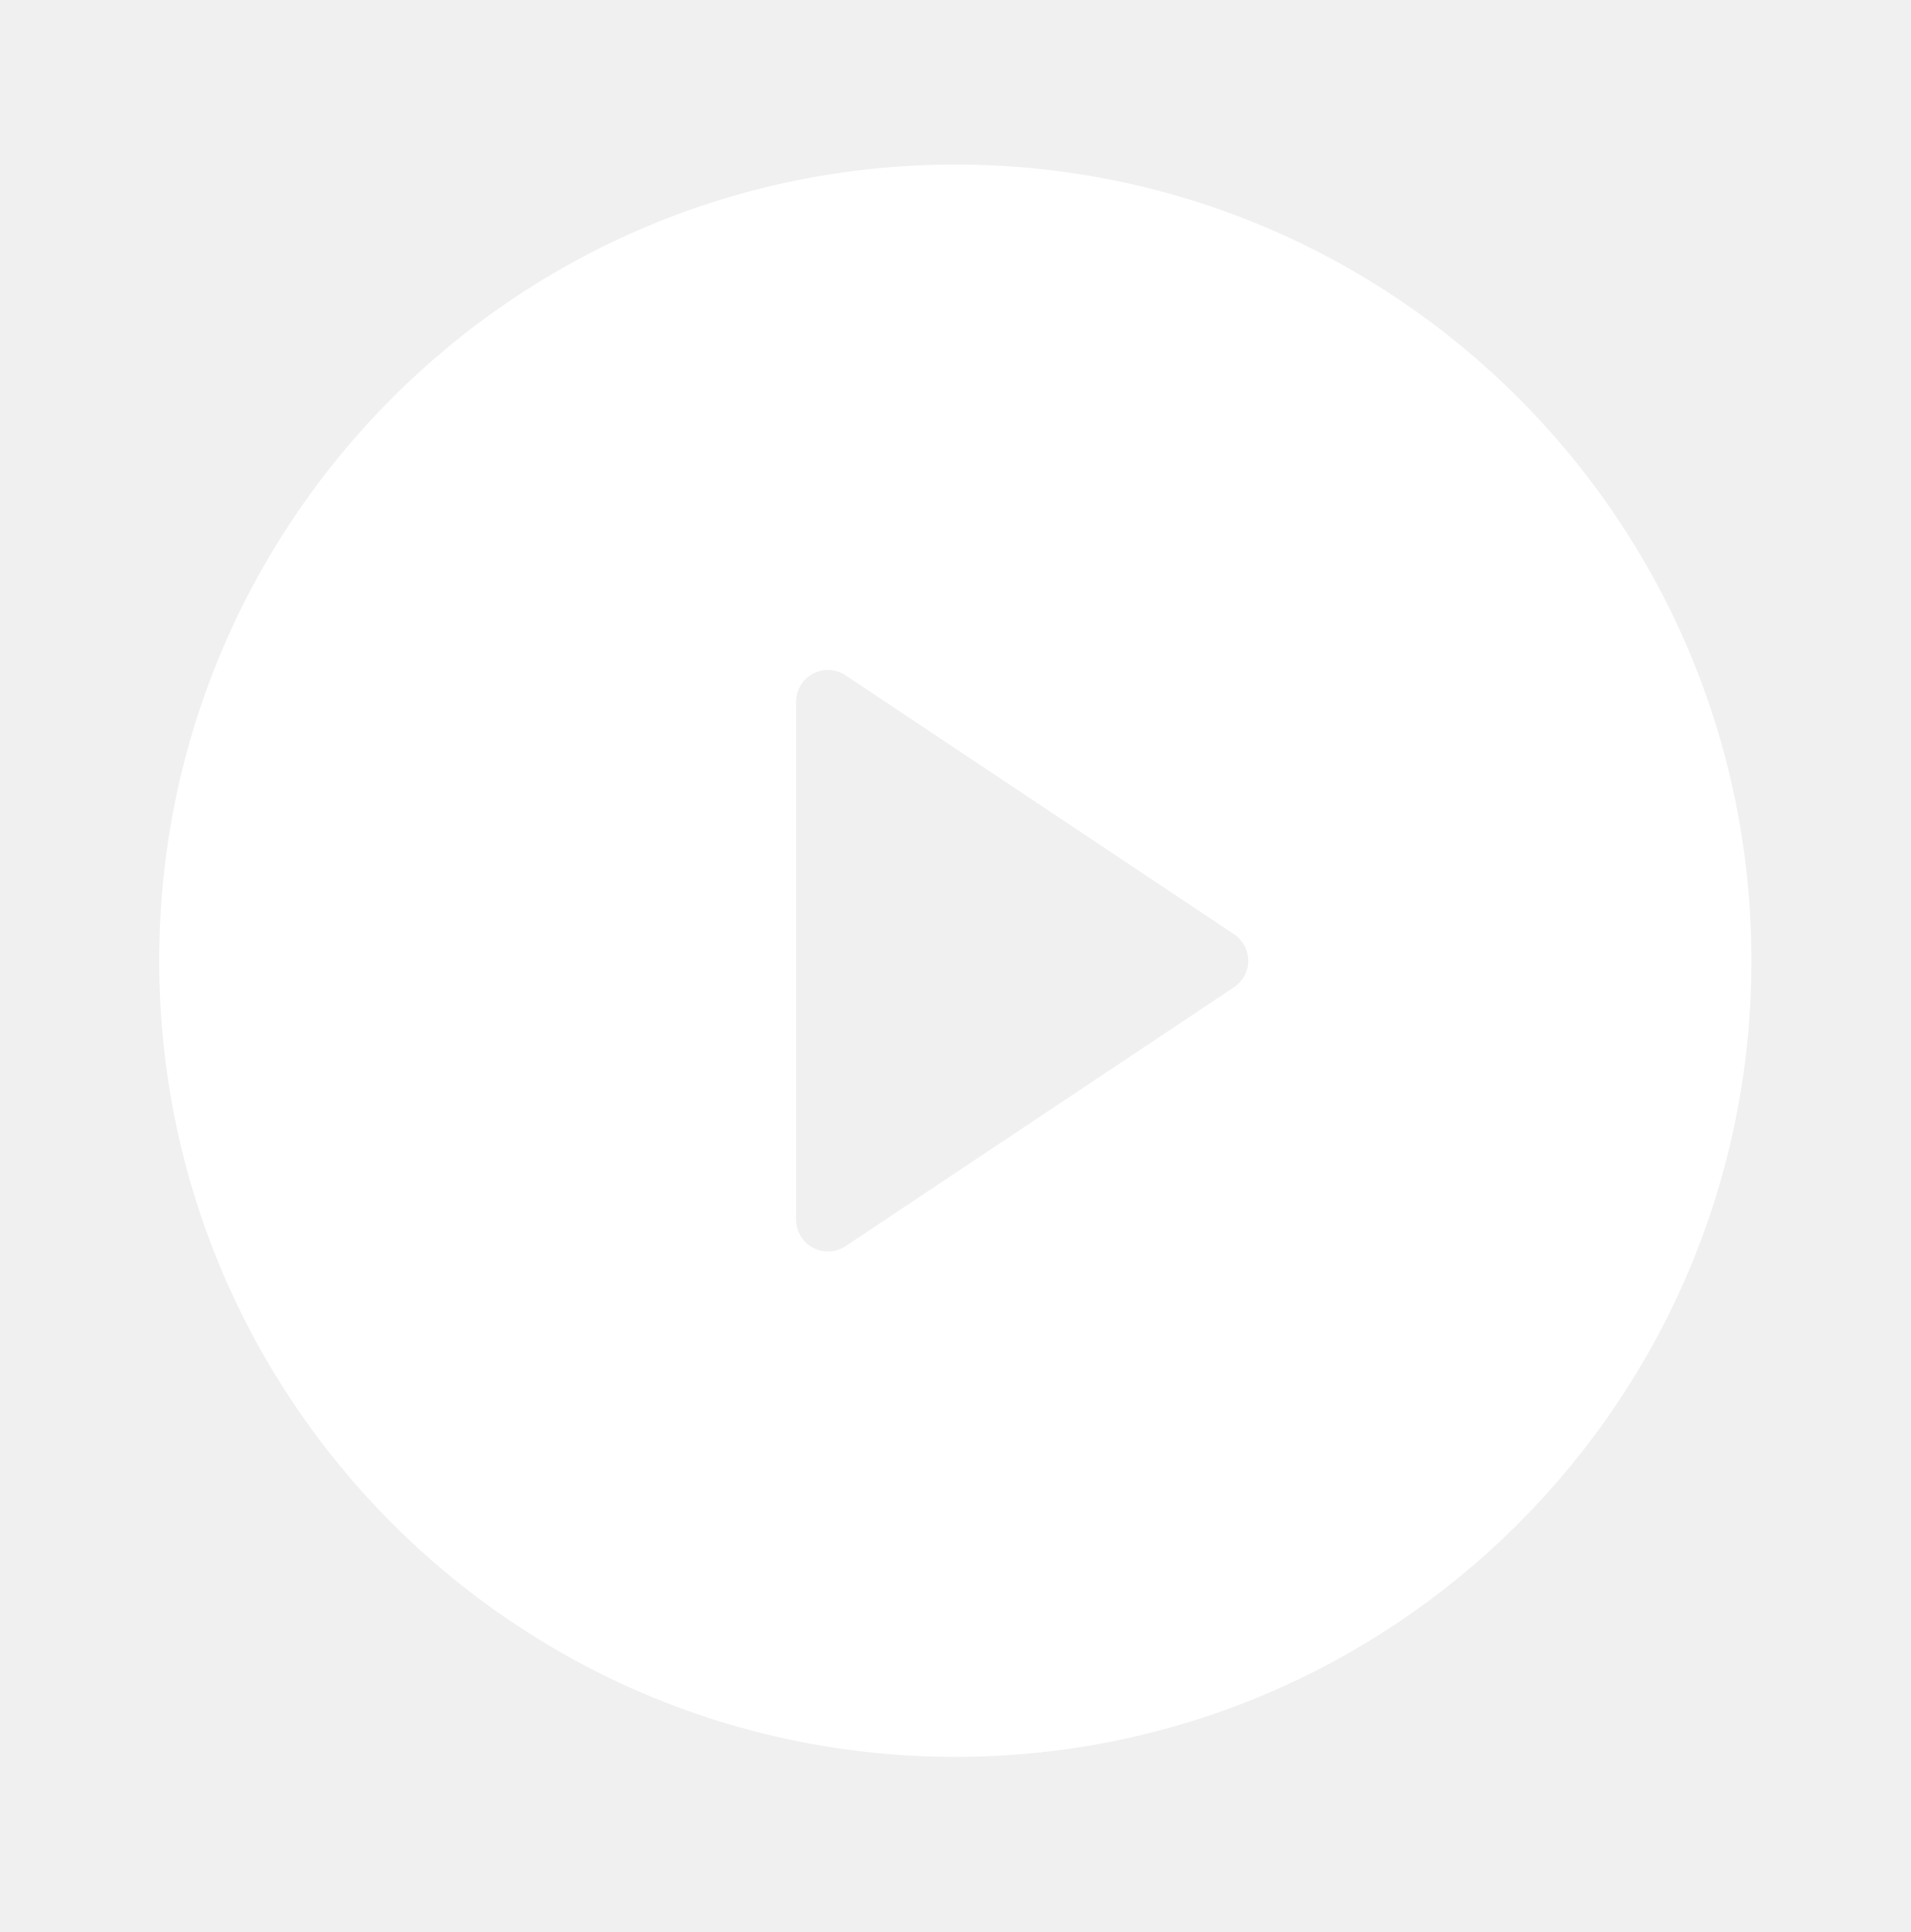
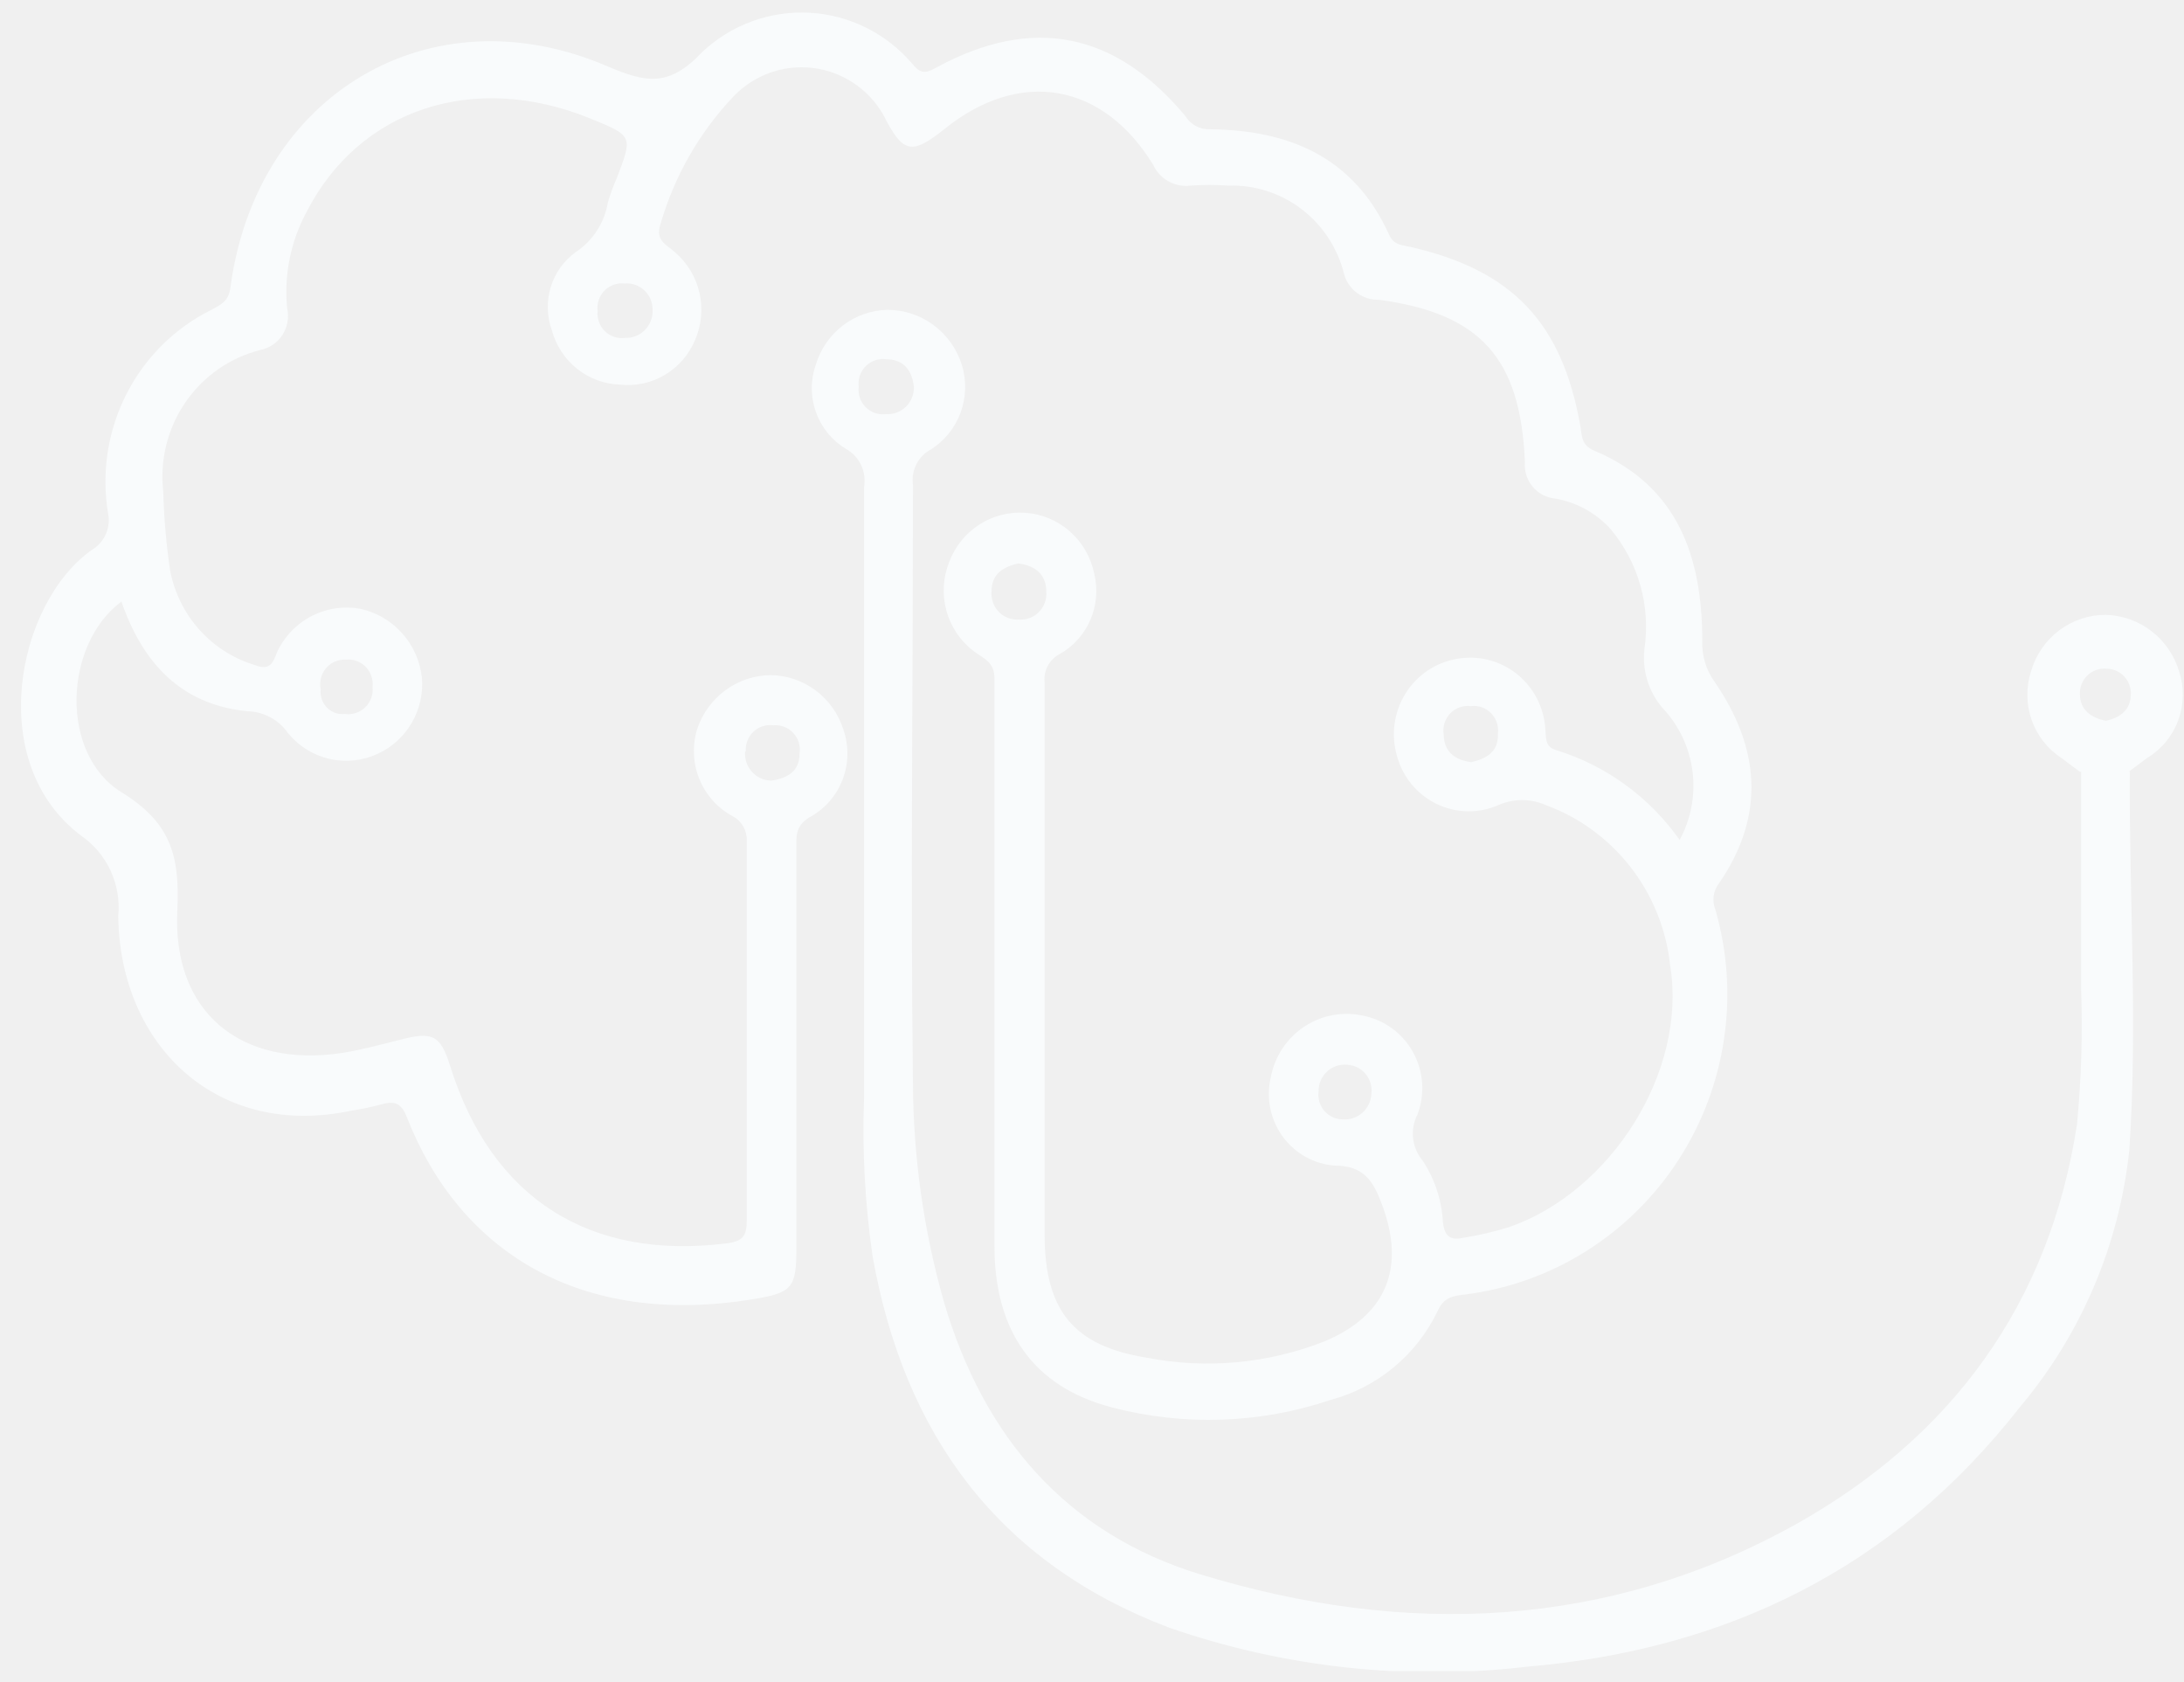
- <svg xmlns="http://www.w3.org/2000/svg" width="90" height="91" viewBox="0 0 90 91" fill="none">
-   <g clip-path="url(#clip0_111_1022)">
-     <path d="M45 82.751C24.289 82.751 7.5 65.963 7.5 45.252C7.5 24.54 24.289 7.751 45 7.751C65.711 7.751 82.5 24.54 82.5 45.252C82.5 65.963 65.711 82.751 45 82.751ZM39.833 31.808C39.607 31.657 39.344 31.571 39.074 31.557C38.803 31.544 38.533 31.604 38.294 31.732C38.054 31.86 37.854 32.05 37.714 32.283C37.575 32.515 37.501 32.781 37.5 33.053V57.45C37.501 57.721 37.575 57.988 37.714 58.22C37.854 58.453 38.054 58.643 38.294 58.771C38.533 58.898 38.803 58.959 39.074 58.946C39.344 58.932 39.607 58.846 39.833 58.695L58.129 46.5C58.334 46.363 58.503 46.178 58.62 45.96C58.737 45.742 58.798 45.499 58.798 45.252C58.798 45.004 58.737 44.761 58.62 44.543C58.503 44.325 58.334 44.14 58.129 44.003L39.829 31.808H39.833Z" fill="white" />
+ <svg xmlns="http://www.w3.org/2000/svg" width="100" height="77" viewBox="0 0 100 77" fill="none">
+   <g clip-path="url(#clip0_174_908)">
+     <path d="M78.712 40.433C80.863 37.302 80.573 34.206 78.49 31.188C78.111 30.654 77.918 30.008 77.944 29.352C77.944 25.501 76.829 22.246 73.008 20.636C72.373 20.377 72.44 19.915 72.362 19.51C71.526 14.78 69.265 12.371 64.563 11.301C64.173 11.211 63.817 11.222 63.605 10.749C62.001 7.191 59.026 5.952 55.394 5.918C55.173 5.926 54.953 5.876 54.758 5.771C54.562 5.666 54.397 5.511 54.28 5.321C51.071 1.462 47.283 0.712 42.916 3.069C42.481 3.306 42.203 3.452 41.802 2.956C41.217 2.26 40.499 1.691 39.691 1.284C38.883 0.876 38.001 0.638 37.099 0.585C36.197 0.531 35.294 0.663 34.444 0.972C33.594 1.28 32.815 1.76 32.154 2.382C30.627 4.004 29.58 3.79 27.786 3.024C19.709 -0.433 11.732 4.296 10.551 13.159C10.473 13.79 10.128 13.936 9.704 14.172C8.032 14.994 6.666 16.338 5.808 18.005C4.949 19.671 4.643 21.573 4.936 23.429C5.017 23.764 4.988 24.116 4.854 24.433C4.719 24.75 4.486 25.014 4.189 25.186C0.758 27.629 -0.713 34.938 3.721 38.26C4.303 38.663 4.766 39.216 5.064 39.861C5.362 40.507 5.483 41.221 5.415 41.931C5.482 47.876 9.96 52.167 16.122 50.838C16.561 50.772 16.996 50.681 17.425 50.568C18.027 50.388 18.361 50.455 18.628 51.142C21.046 57.313 26.561 60.748 34.415 59.486C36.309 59.182 36.465 58.968 36.465 57.065C36.465 51.007 36.465 44.948 36.465 38.89C36.465 38.327 36.387 37.843 37.045 37.426C37.742 37.057 38.285 36.447 38.573 35.706C38.862 34.966 38.877 34.145 38.615 33.395C38.388 32.677 37.943 32.051 37.343 31.604C36.743 31.157 36.018 30.913 35.273 30.906C34.535 30.916 33.818 31.156 33.22 31.594C32.622 32.031 32.171 32.644 31.931 33.35C31.691 34.106 31.723 34.924 32.02 35.659C32.318 36.394 32.862 37 33.557 37.37C33.758 37.478 33.923 37.641 34.036 37.84C34.148 38.039 34.202 38.267 34.192 38.496C34.192 44.284 34.192 50.072 34.192 55.86C34.192 56.581 34.014 56.829 33.268 56.919C26.984 57.707 22.505 54.858 20.611 48.8C20.177 47.403 19.809 47.212 18.383 47.584C17.481 47.809 16.578 48.056 15.665 48.203C11.041 48.901 7.866 46.356 8.122 41.638C8.234 39.16 7.81 37.651 5.56 36.266C2.73 34.521 2.908 29.51 5.56 27.539C6.529 30.343 8.278 32.257 11.331 32.561C11.694 32.568 12.051 32.662 12.373 32.834C12.694 33.006 12.971 33.252 13.18 33.552C13.665 34.149 14.331 34.566 15.074 34.739C15.818 34.912 16.598 34.832 17.291 34.51C17.943 34.212 18.488 33.718 18.851 33.095C19.214 32.472 19.378 31.751 19.319 31.03C19.236 30.267 18.917 29.55 18.407 28.982C17.896 28.413 17.221 28.023 16.478 27.866C15.752 27.737 15.005 27.842 14.342 28.165C13.678 28.488 13.132 29.014 12.779 29.667C12.534 30.084 12.534 30.794 11.665 30.444C10.688 30.149 9.81 29.589 9.126 28.825C8.443 28.06 7.98 27.121 7.788 26.109C7.612 24.919 7.508 23.719 7.476 22.517C7.309 21.071 7.67 19.613 8.49 18.417C9.311 17.221 10.534 16.368 11.932 16.019C12.138 15.976 12.333 15.893 12.506 15.773C12.678 15.653 12.826 15.499 12.939 15.321C13.052 15.142 13.129 14.943 13.165 14.734C13.2 14.525 13.194 14.311 13.147 14.105C12.999 12.58 13.31 11.046 14.038 9.702C16.445 4.995 21.681 3.26 26.995 5.411C28.989 6.222 28.978 6.222 28.243 8.148C28.082 8.514 27.944 8.89 27.831 9.274C27.755 9.729 27.587 10.164 27.338 10.552C27.088 10.939 26.764 11.271 26.383 11.526C25.831 11.917 25.422 12.481 25.221 13.13C25.019 13.78 25.036 14.479 25.268 15.118C25.456 15.814 25.859 16.431 26.418 16.879C26.977 17.327 27.664 17.582 28.377 17.607C29.09 17.687 29.81 17.534 30.43 17.169C31.049 16.803 31.537 16.247 31.819 15.58C32.119 14.899 32.192 14.137 32.028 13.41C31.863 12.683 31.469 12.03 30.906 11.549C30.527 11.199 29.992 11.019 30.237 10.276C30.868 8.08 32.015 6.072 33.58 4.42C34.043 3.934 34.611 3.563 35.24 3.336C35.869 3.108 36.541 3.031 37.204 3.109C37.868 3.188 38.504 3.42 39.064 3.788C39.624 4.156 40.092 4.65 40.431 5.231C41.345 7.033 41.724 7.123 43.272 5.884C46.704 3.137 50.492 3.778 52.798 7.54C52.947 7.863 53.193 8.129 53.501 8.301C53.81 8.474 54.164 8.542 54.514 8.497C55.089 8.457 55.666 8.457 56.241 8.497C57.458 8.458 58.651 8.844 59.619 9.591C60.587 10.338 61.271 11.399 61.555 12.596C61.661 12.932 61.874 13.224 62.159 13.427C62.445 13.63 62.788 13.734 63.137 13.722C67.783 14.352 69.621 16.38 69.822 21.154C69.788 21.558 69.912 21.96 70.169 22.271C70.425 22.584 70.793 22.781 71.192 22.821C72.167 22.985 73.061 23.472 73.732 24.206C74.369 24.961 74.838 25.845 75.107 26.799C75.376 27.753 75.439 28.754 75.292 29.735C75.241 30.216 75.288 30.702 75.432 31.163C75.576 31.625 75.813 32.051 76.128 32.415C76.876 33.206 77.355 34.218 77.495 35.304C77.635 36.389 77.43 37.492 76.907 38.451C75.523 36.49 73.538 35.046 71.259 34.341C70.735 34.183 70.802 33.823 70.758 33.406C70.732 32.912 70.603 32.429 70.379 31.99C70.154 31.55 69.839 31.164 69.456 30.857C69.072 30.55 68.628 30.33 68.153 30.21C67.678 30.09 67.184 30.074 66.702 30.163C66.221 30.246 65.762 30.431 65.356 30.707C64.95 30.982 64.606 31.341 64.347 31.76C64.089 32.179 63.92 32.649 63.854 33.138C63.787 33.627 63.824 34.126 63.962 34.6C64.09 35.078 64.319 35.522 64.633 35.902C64.947 36.282 65.338 36.59 65.78 36.804C66.222 37.017 66.704 37.132 67.194 37.141C67.684 37.149 68.17 37.05 68.618 36.852C68.958 36.703 69.324 36.627 69.694 36.627C70.063 36.627 70.429 36.703 70.769 36.852C72.306 37.413 73.657 38.4 74.665 39.701C75.674 41.001 76.3 42.562 76.473 44.205C77.264 49.047 73.766 54.554 69.098 56.176C68.419 56.387 67.727 56.549 67.025 56.66C66.457 56.784 66.145 56.66 66.067 55.939C66.011 54.938 65.692 53.97 65.142 53.135C64.897 52.845 64.743 52.487 64.701 52.107C64.659 51.728 64.732 51.344 64.909 51.007C65.079 50.548 65.15 50.057 65.114 49.569C65.079 49.08 64.939 48.605 64.703 48.176C64.468 47.747 64.143 47.376 63.752 47.087C63.36 46.798 62.911 46.598 62.435 46.502C61.97 46.396 61.488 46.386 61.019 46.473C60.55 46.559 60.103 46.742 59.705 47.008C59.307 47.274 58.967 47.619 58.705 48.022C58.443 48.425 58.264 48.877 58.179 49.352C58.075 49.814 58.071 50.293 58.168 50.757C58.264 51.221 58.459 51.658 58.738 52.039C59.018 52.42 59.375 52.735 59.786 52.963C60.198 53.191 60.653 53.327 61.12 53.36C62.458 53.36 62.881 54.092 63.26 55.094C64.374 58.011 63.505 60.218 60.63 61.412C58.046 62.426 55.231 62.683 52.508 62.155C49.166 61.615 47.84 60.016 47.829 56.525C47.829 48.09 47.829 39.633 47.829 31.233C47.802 30.974 47.852 30.714 47.974 30.485C48.095 30.256 48.281 30.069 48.509 29.949C49.139 29.598 49.636 29.047 49.924 28.381C50.212 27.715 50.275 26.972 50.102 26.267C49.951 25.511 49.556 24.827 48.98 24.322C48.403 23.816 47.677 23.518 46.916 23.474C46.178 23.428 45.444 23.621 44.823 24.026C44.201 24.432 43.724 25.027 43.462 25.726C43.177 26.435 43.132 27.218 43.333 27.956C43.535 28.693 43.971 29.342 44.576 29.802C45.011 30.14 45.545 30.287 45.534 31.075C45.534 39.723 45.534 48.383 45.534 57.043C45.534 60.849 47.239 63.473 50.915 64.43C54.221 65.295 57.703 65.174 60.942 64.081C62 63.797 62.984 63.286 63.828 62.583C64.673 61.879 65.356 61 65.833 60.004C66.09 59.419 66.502 59.317 67.081 59.261C69.049 59.013 70.94 58.337 72.624 57.278C74.308 56.219 75.745 54.804 76.835 53.129C77.925 51.455 78.642 49.561 78.937 47.579C79.233 45.597 79.099 43.574 78.545 41.649C78.463 41.45 78.435 41.232 78.464 41.018C78.493 40.804 78.579 40.602 78.712 40.433V40.433ZM34.148 34.397C34.136 34.23 34.162 34.063 34.222 33.908C34.283 33.752 34.377 33.612 34.497 33.498C34.618 33.384 34.762 33.298 34.919 33.247C35.076 33.196 35.243 33.181 35.407 33.203C35.576 33.188 35.746 33.211 35.904 33.272C36.063 33.332 36.205 33.429 36.321 33.554C36.437 33.679 36.524 33.829 36.574 33.992C36.624 34.156 36.636 34.329 36.61 34.498C36.61 35.309 36.064 35.624 35.318 35.737C35.15 35.734 34.984 35.697 34.831 35.627C34.678 35.557 34.541 35.457 34.428 35.331C34.316 35.205 34.229 35.057 34.175 34.897C34.121 34.736 34.101 34.566 34.114 34.397H34.148ZM15.843 30.197C16.008 30.18 16.175 30.202 16.331 30.259C16.488 30.317 16.629 30.409 16.746 30.529C16.862 30.648 16.95 30.793 17.004 30.952C17.058 31.111 17.076 31.28 17.057 31.447C17.076 31.617 17.056 31.789 16.998 31.95C16.941 32.111 16.849 32.257 16.727 32.377C16.606 32.496 16.459 32.586 16.298 32.639C16.137 32.693 15.966 32.709 15.798 32.685C15.648 32.703 15.495 32.687 15.352 32.636C15.208 32.586 15.078 32.504 14.971 32.395C14.864 32.287 14.782 32.156 14.733 32.011C14.683 31.866 14.666 31.711 14.684 31.559C14.649 31.392 14.651 31.219 14.692 31.053C14.732 30.887 14.81 30.732 14.918 30.601C15.027 30.469 15.163 30.364 15.318 30.295C15.472 30.225 15.64 30.191 15.81 30.197H15.843ZM28.633 15.467C28.465 15.492 28.294 15.478 28.133 15.426C27.971 15.374 27.824 15.285 27.701 15.167C27.579 15.049 27.485 14.904 27.426 14.743C27.367 14.582 27.346 14.41 27.363 14.24C27.342 14.071 27.359 13.9 27.412 13.739C27.466 13.577 27.555 13.431 27.673 13.309C27.791 13.188 27.935 13.095 28.093 13.038C28.252 12.98 28.421 12.96 28.588 12.979C28.754 12.963 28.92 12.982 29.077 13.036C29.235 13.089 29.379 13.176 29.501 13.29C29.623 13.403 29.72 13.542 29.785 13.696C29.851 13.85 29.883 14.016 29.881 14.184C29.889 14.355 29.861 14.527 29.799 14.687C29.738 14.847 29.643 14.992 29.523 15.114C29.402 15.235 29.257 15.329 29.098 15.389C28.939 15.45 28.769 15.477 28.6 15.467H28.633ZM67.371 34.892C66.602 34.791 66.112 34.408 66.101 33.609C66.075 33.437 66.09 33.262 66.142 33.097C66.195 32.932 66.285 32.781 66.404 32.657C66.524 32.533 66.671 32.438 66.832 32.381C66.994 32.323 67.167 32.304 67.337 32.325C67.506 32.303 67.678 32.32 67.84 32.376C68.001 32.431 68.147 32.524 68.268 32.645C68.388 32.767 68.48 32.916 68.535 33.078C68.59 33.242 68.607 33.415 68.585 33.586C68.618 34.442 68.05 34.724 67.371 34.892ZM61.488 51.243C61.329 51.245 61.171 51.212 61.026 51.146C60.88 51.08 60.75 50.984 60.644 50.864C60.539 50.743 60.46 50.601 60.413 50.447C60.367 50.293 60.353 50.13 60.374 49.971C60.37 49.801 60.402 49.632 60.467 49.475C60.533 49.318 60.63 49.177 60.753 49.061C60.876 48.945 61.022 48.857 61.182 48.802C61.341 48.748 61.51 48.727 61.678 48.743C61.84 48.75 62 48.791 62.147 48.863C62.293 48.935 62.423 49.038 62.528 49.164C62.633 49.29 62.711 49.437 62.756 49.596C62.801 49.754 62.814 49.92 62.792 50.083C62.783 50.247 62.743 50.407 62.672 50.554C62.602 50.701 62.503 50.833 62.381 50.941C62.26 51.049 62.118 51.131 61.965 51.183C61.812 51.235 61.65 51.255 61.488 51.243ZM46.637 28.361C46.469 28.372 46.301 28.345 46.144 28.284C45.987 28.222 45.845 28.128 45.728 28.006C45.61 27.884 45.52 27.738 45.464 27.578C45.407 27.417 45.386 27.247 45.4 27.077C45.4 26.278 45.924 25.951 46.626 25.794C47.428 25.895 47.918 26.323 47.907 27.1C47.919 27.271 47.894 27.442 47.834 27.602C47.774 27.762 47.681 27.907 47.56 28.027C47.439 28.147 47.294 28.239 47.135 28.296C46.975 28.354 46.806 28.376 46.637 28.361V28.361Z" fill="#F9FBFC" />
+     <path d="M97.519 35.332C97.18 35.134 96.796 35.03 96.405 35.03C96.013 35.03 95.629 35.134 95.29 35.332C95.29 38.71 95.29 41.976 95.29 45.286C95.362 47.349 95.298 49.414 95.101 51.468C93.842 59.723 89.33 65.781 82.289 69.745C73.599 74.61 64.318 74.925 54.971 72.076C48.832 70.207 45.033 65.781 43.217 59.588C42.299 56.358 41.823 53.016 41.802 49.656C41.691 40.5 41.802 31.357 41.802 22.201C41.755 21.879 41.809 21.55 41.954 21.26C42.1 20.97 42.331 20.732 42.615 20.58C43.244 20.185 43.725 19.59 43.983 18.889C44.241 18.188 44.261 17.42 44.041 16.706C43.812 15.974 43.358 15.335 42.745 14.882C42.132 14.428 41.392 14.184 40.632 14.184C39.896 14.2 39.183 14.45 38.595 14.899C38.007 15.348 37.574 15.972 37.357 16.683C37.107 17.388 37.108 18.158 37.358 18.863C37.608 19.567 38.092 20.162 38.727 20.546C39.03 20.711 39.274 20.969 39.424 21.282C39.574 21.596 39.623 21.949 39.563 22.291C39.563 31.616 39.563 40.951 39.563 50.275C39.475 52.692 39.605 55.111 39.953 57.504C41.401 65.657 45.69 71.535 53.522 74.508C58.788 76.336 64.392 76.948 69.922 76.299C79.047 75.522 86.723 71.794 92.472 64.43C95.283 61.105 97.035 56.999 97.496 52.651C97.886 46.897 97.485 41.108 97.519 35.332ZM40.565 18.958C40.396 18.98 40.224 18.963 40.063 18.907C39.902 18.852 39.755 18.759 39.635 18.638C39.514 18.516 39.423 18.368 39.368 18.205C39.313 18.041 39.296 17.868 39.318 17.697C39.297 17.526 39.316 17.352 39.372 17.19C39.429 17.027 39.521 16.88 39.643 16.759C39.764 16.638 39.912 16.547 40.074 16.493C40.236 16.439 40.408 16.423 40.577 16.447C41.367 16.447 41.757 16.942 41.846 17.708C41.852 17.878 41.822 18.046 41.758 18.203C41.695 18.36 41.6 18.502 41.48 18.62C41.359 18.737 41.215 18.828 41.058 18.887C40.9 18.945 40.733 18.969 40.565 18.958V18.958Z" fill="#F9FBFC" />
+     <path d="M99.78 30.748C99.563 30.015 99.124 29.37 98.524 28.903C97.924 28.436 97.194 28.172 96.438 28.147C95.663 28.141 94.907 28.39 94.286 28.858C93.665 29.325 93.211 29.985 92.995 30.737C92.762 31.46 92.772 32.242 93.024 32.959C93.276 33.676 93.755 34.288 94.388 34.701L95.235 35.332H97.463L98.309 34.701C98.962 34.309 99.464 33.704 99.731 32.986C99.998 32.267 100.016 31.478 99.78 30.748V30.748ZM96.438 33.001C95.758 32.865 95.246 32.516 95.235 31.796C95.226 31.634 95.252 31.473 95.31 31.322C95.369 31.172 95.459 31.036 95.574 30.924C95.689 30.811 95.827 30.726 95.978 30.672C96.129 30.619 96.29 30.598 96.449 30.613C96.602 30.613 96.754 30.644 96.894 30.706C97.035 30.767 97.161 30.857 97.266 30.97C97.37 31.084 97.451 31.217 97.502 31.363C97.553 31.509 97.574 31.664 97.563 31.818C97.552 32.505 97.062 32.865 96.404 33.001H96.438Z" fill="#F9FBFC" />
  </g>
  <defs>
-     <clipPath id="clip0_111_1022">
-       <rect width="90" height="90" fill="white" transform="translate(0 0.251465)" />
+     <clipPath id="clip0_174_908">
+       <rect width="99" height="76" fill="white" transform="translate(0.947266 0.501465)" />
    </clipPath>
  </defs>
</svg>
